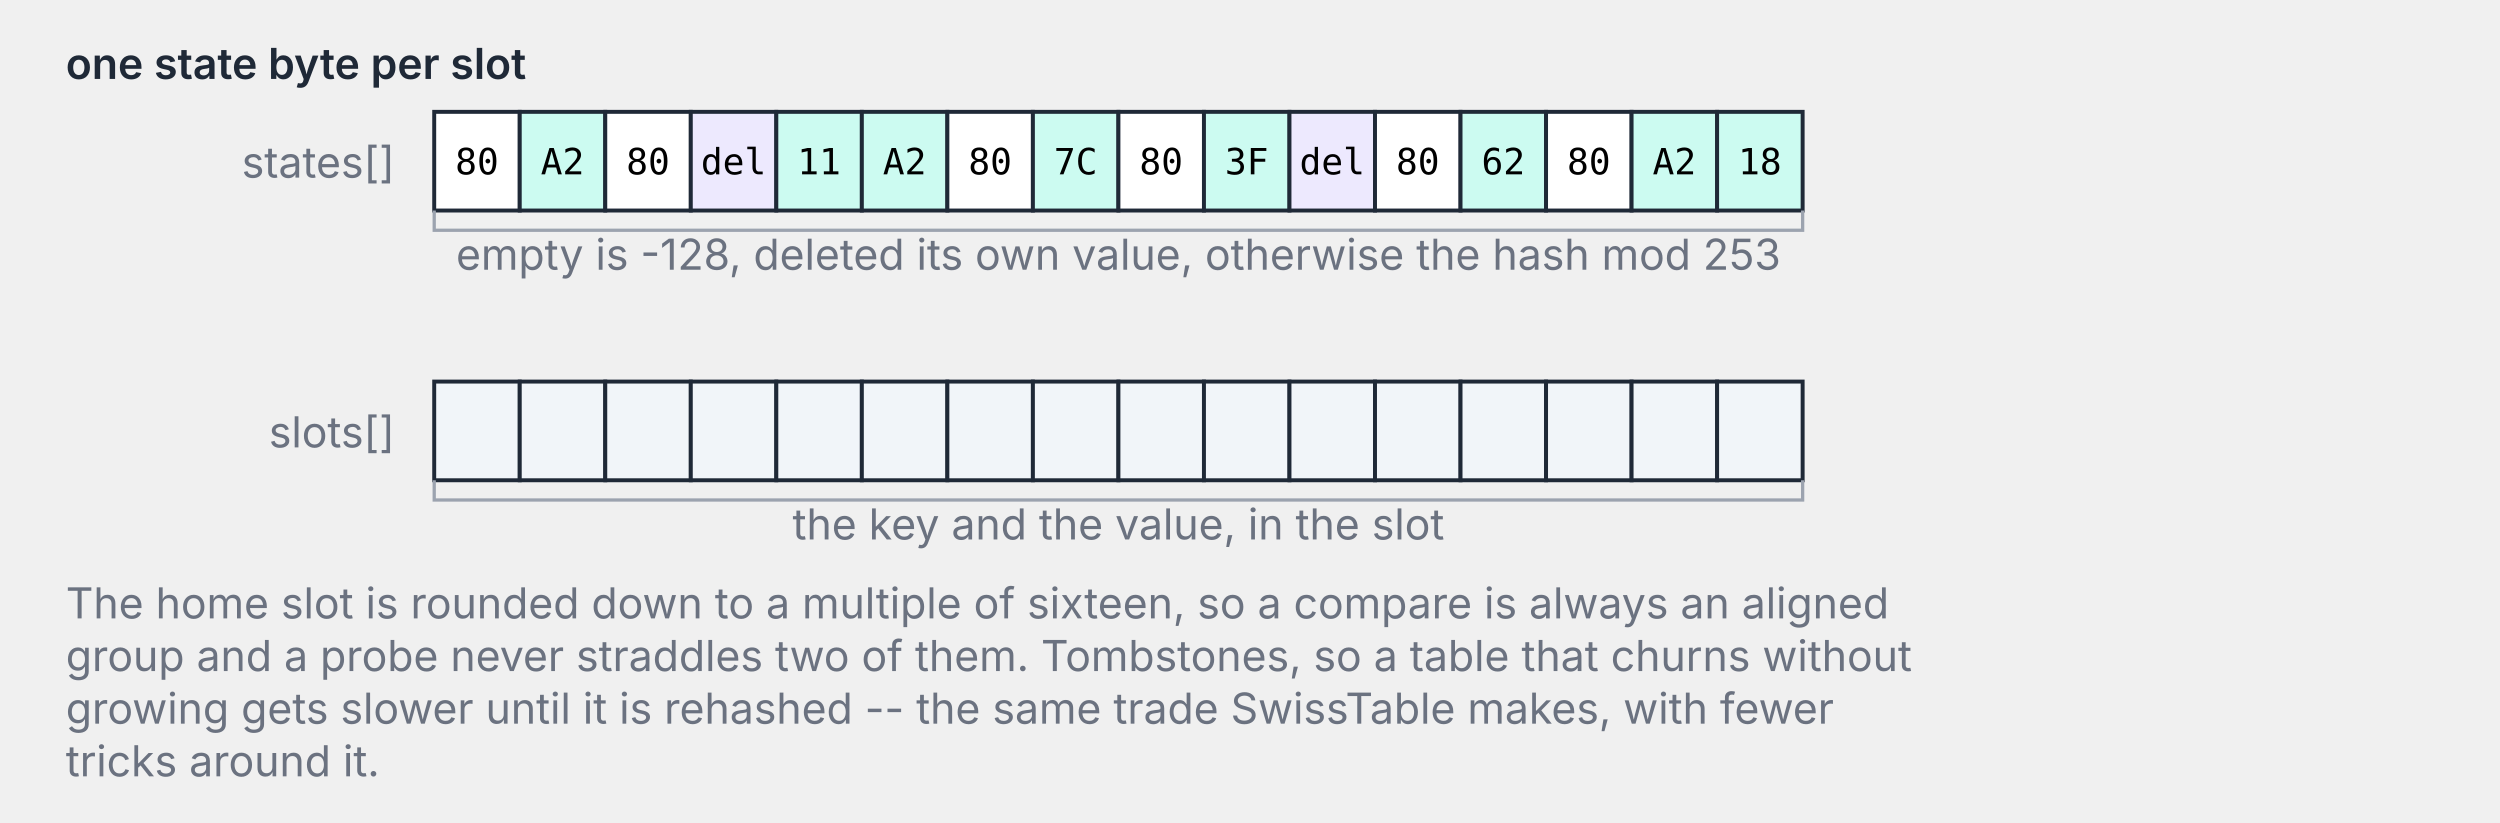
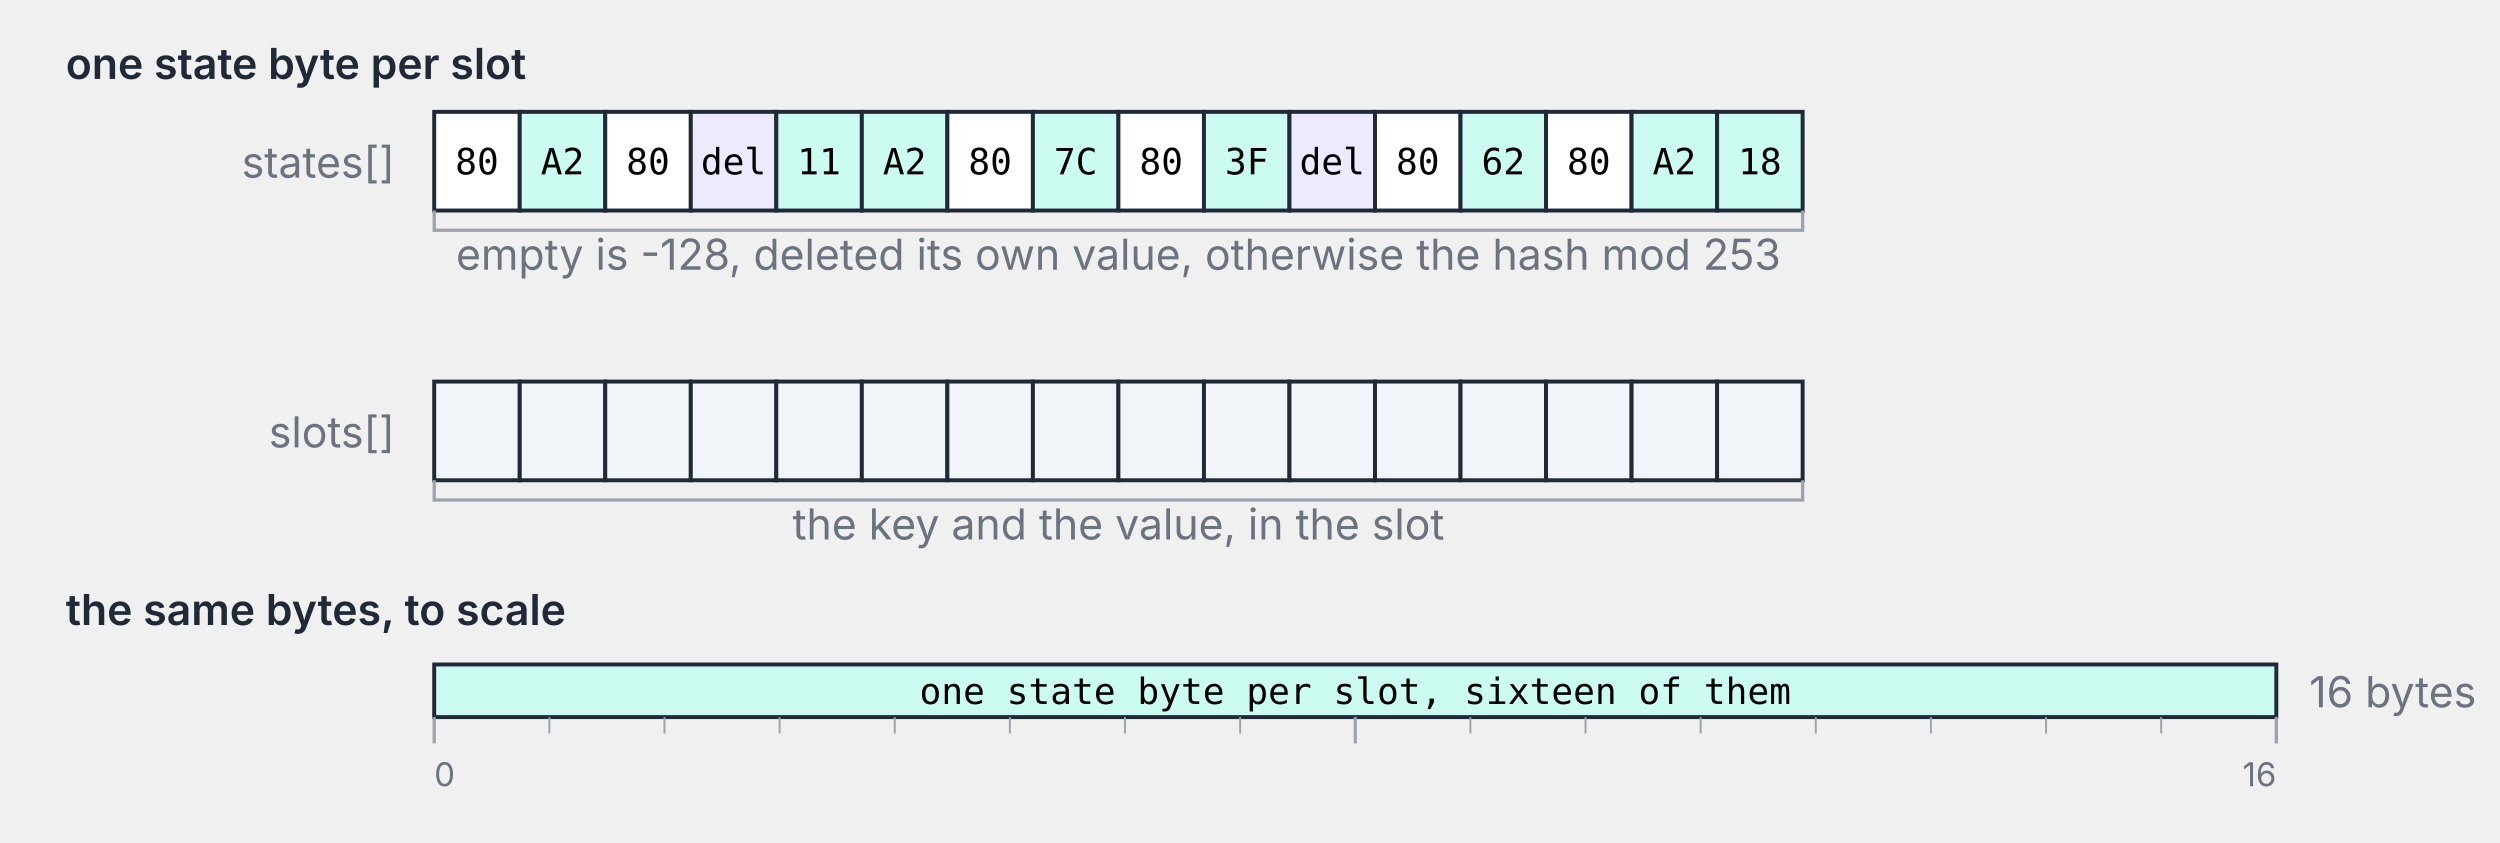
- <svg xmlns="http://www.w3.org/2000/svg" viewBox="0 0 760 250" font-family="Inter, system-ui, sans-serif" font-size="13">
+ <svg xmlns="http://www.w3.org/2000/svg" viewBox="0 0 760 256" font-family="Inter, system-ui, sans-serif" font-size="13">
  <style>
    .mono{font-family:ui-monospace,Menlo,Consolas,monospace;font-size:11px}
    .muted{fill:#6b7280}
    .lbl{fill:#1f2937;font-size:12px}
    .hd{fill:#1f2937;font-weight:600}
    .cell{fill:#fff;stroke:#1f2937;stroke-width:1.2}
    .fp{fill:#ccfbf1}
    .dist{fill:#e0f2fe}
    .idx{fill:#fef3c7}
    .ovf{fill:#ede9fe}
    .payload{fill:#f1f5f9}
    .sent{fill:url(#hatch);stroke:#9ca3af;stroke-width:1.2}
    .arrow{stroke:#0f766e;stroke-width:1.6;fill:none;marker-end:url(#head)}
    .thin{stroke:#9ca3af;stroke-width:1;fill:none}
  </style>
  <defs>
    <pattern id="hatch" width="6" height="6" patternUnits="userSpaceOnUse" patternTransform="rotate(45)">
      <line x1="0" y1="0" x2="0" y2="6" stroke="#d1d5db" stroke-width="2" />
    </pattern>
    <marker id="head" markerWidth="8" markerHeight="8" refX="6" refY="4" orient="auto">
      <path d="M0,0 L8,4 L0,8 z" fill="#0f766e" />
    </marker>
  </defs>
  <text x="20" y="24" class="hd" text-anchor="start">one state byte per slot</text>
  <rect x="132" y="34" width="26" height="30" class="cell " />
  <text x="145" y="53" class="mono" text-anchor="middle" font-size="11">80</text>
  <rect x="158" y="34" width="26" height="30" class="cell fp" />
  <text x="171" y="53" class="mono" text-anchor="middle" font-size="11">A2</text>
  <rect x="184" y="34" width="26" height="30" class="cell " />
  <text x="197" y="53" class="mono" text-anchor="middle" font-size="11">80</text>
  <rect x="210" y="34" width="26" height="30" class="cell ovf" />
  <text x="223" y="53" class="mono" text-anchor="middle" font-size="11">del</text>
  <rect x="236" y="34" width="26" height="30" class="cell fp" />
  <text x="249" y="53" class="mono" text-anchor="middle" font-size="11">11</text>
  <rect x="262" y="34" width="26" height="30" class="cell fp" />
  <text x="275" y="53" class="mono" text-anchor="middle" font-size="11">A2</text>
  <rect x="288" y="34" width="26" height="30" class="cell " />
  <text x="301" y="53" class="mono" text-anchor="middle" font-size="11">80</text>
  <rect x="314" y="34" width="26" height="30" class="cell fp" />
  <text x="327" y="53" class="mono" text-anchor="middle" font-size="11">7C</text>
  <rect x="340" y="34" width="26" height="30" class="cell " />
  <text x="353" y="53" class="mono" text-anchor="middle" font-size="11">80</text>
  <rect x="366" y="34" width="26" height="30" class="cell fp" />
  <text x="379" y="53" class="mono" text-anchor="middle" font-size="11">3F</text>
  <rect x="392" y="34" width="26" height="30" class="cell ovf" />
  <text x="405" y="53" class="mono" text-anchor="middle" font-size="11">del</text>
  <rect x="418" y="34" width="26" height="30" class="cell " />
  <text x="431" y="53" class="mono" text-anchor="middle" font-size="11">80</text>
  <rect x="444" y="34" width="26" height="30" class="cell fp" />
  <text x="457" y="53" class="mono" text-anchor="middle" font-size="11">62</text>
  <rect x="470" y="34" width="26" height="30" class="cell " />
  <text x="483" y="53" class="mono" text-anchor="middle" font-size="11">80</text>
  <rect x="496" y="34" width="26" height="30" class="cell fp" />
  <text x="509" y="53" class="mono" text-anchor="middle" font-size="11">A2</text>
  <rect x="522" y="34" width="26" height="30" class="cell fp" />
  <text x="535" y="53" class="mono" text-anchor="middle" font-size="11">18</text>
  <text x="120" y="54" class="muted" text-anchor="end">states[]</text>
  <path d="M132,64 L132,70 L548,70 L548,64" class="thin" />
  <text x="340" y="82" class="muted" text-anchor="middle">empty is -128, deleted its own value, otherwise the hash mod 253</text>
  <rect x="132" y="116" width="26" height="30" class="cell payload" />
  <rect x="158" y="116" width="26" height="30" class="cell payload" />
  <rect x="184" y="116" width="26" height="30" class="cell payload" />
  <rect x="210" y="116" width="26" height="30" class="cell payload" />
  <rect x="236" y="116" width="26" height="30" class="cell payload" />
  <rect x="262" y="116" width="26" height="30" class="cell payload" />
  <rect x="288" y="116" width="26" height="30" class="cell payload" />
  <rect x="314" y="116" width="26" height="30" class="cell payload" />
  <rect x="340" y="116" width="26" height="30" class="cell payload" />
  <rect x="366" y="116" width="26" height="30" class="cell payload" />
  <rect x="392" y="116" width="26" height="30" class="cell payload" />
  <rect x="418" y="116" width="26" height="30" class="cell payload" />
  <rect x="444" y="116" width="26" height="30" class="cell payload" />
  <rect x="470" y="116" width="26" height="30" class="cell payload" />
  <rect x="496" y="116" width="26" height="30" class="cell payload" />
  <rect x="522" y="116" width="26" height="30" class="cell payload" />
  <text x="120" y="136" class="muted" text-anchor="end">slots[]</text>
  <path d="M132,146 L132,152 L548,152 L548,146" class="thin" />
  <text x="340" y="164" class="muted" text-anchor="middle">the key and the value, in the slot</text>
-   <text x="20" y="188" class="muted" text-anchor="start">The home slot is rounded down to a multiple of sixteen, so a compare is always an aligned</text>
-   <text x="20" y="204" class="muted" text-anchor="start">group and a probe never straddles two of them. Tombstones, so a table that churns without</text>
-   <text x="20" y="220" class="muted" text-anchor="start">growing gets slower until it is rehashed -- the same trade SwissTable makes, with fewer</text>
-   <text x="20" y="236" class="muted" text-anchor="start">tricks around it.</text>
+   <text x="20" y="190" class="hd" text-anchor="start">the same bytes, to scale</text>
+   <rect x="132.0" y="202" width="560.0" height="16" class="cell fp" />
+   <text x="412.0" y="214" class="mono" text-anchor="middle" font-size="9">one state byte per slot, sixteen of them</text>
+   <line x1="132.0" y1="218" x2="132.0" y2="226" stroke="#9ca3af" stroke-width="1" />
+   <line x1="167.0" y1="218" x2="167.0" y2="223" stroke="#9ca3af" stroke-width="0.6" />
+   <line x1="202.0" y1="218" x2="202.0" y2="223" stroke="#9ca3af" stroke-width="0.6" />
+   <line x1="237.0" y1="218" x2="237.0" y2="223" stroke="#9ca3af" stroke-width="0.6" />
+   <line x1="272.0" y1="218" x2="272.0" y2="223" stroke="#9ca3af" stroke-width="0.6" />
+   <line x1="307.0" y1="218" x2="307.0" y2="223" stroke="#9ca3af" stroke-width="0.6" />
+   <line x1="342.0" y1="218" x2="342.0" y2="223" stroke="#9ca3af" stroke-width="0.6" />
+   <line x1="377.0" y1="218" x2="377.0" y2="223" stroke="#9ca3af" stroke-width="0.6" />
+   <line x1="412.0" y1="218" x2="412.0" y2="226" stroke="#9ca3af" stroke-width="1" />
+   <line x1="447.0" y1="218" x2="447.0" y2="223" stroke="#9ca3af" stroke-width="0.6" />
+   <line x1="482.0" y1="218" x2="482.0" y2="223" stroke="#9ca3af" stroke-width="0.6" />
+   <line x1="517.0" y1="218" x2="517.0" y2="223" stroke="#9ca3af" stroke-width="0.6" />
+   <line x1="552.0" y1="218" x2="552.0" y2="223" stroke="#9ca3af" stroke-width="0.6" />
+   <line x1="587.0" y1="218" x2="587.0" y2="223" stroke="#9ca3af" stroke-width="0.6" />
+   <line x1="622.0" y1="218" x2="622.0" y2="223" stroke="#9ca3af" stroke-width="0.6" />
+   <line x1="657.0" y1="218" x2="657.0" y2="223" stroke="#9ca3af" stroke-width="0.6" />
+   <line x1="692.0" y1="218" x2="692.0" y2="226" stroke="#9ca3af" stroke-width="1" />
+   <text x="132.0" y="239" class="muted" text-anchor="start" font-size="10">0</text>
+   <text x="692.0" y="239" class="muted" text-anchor="end" font-size="10">16</text>
+   <text x="702" y="215" class="muted" text-anchor="start">16 bytes</text>
</svg>
